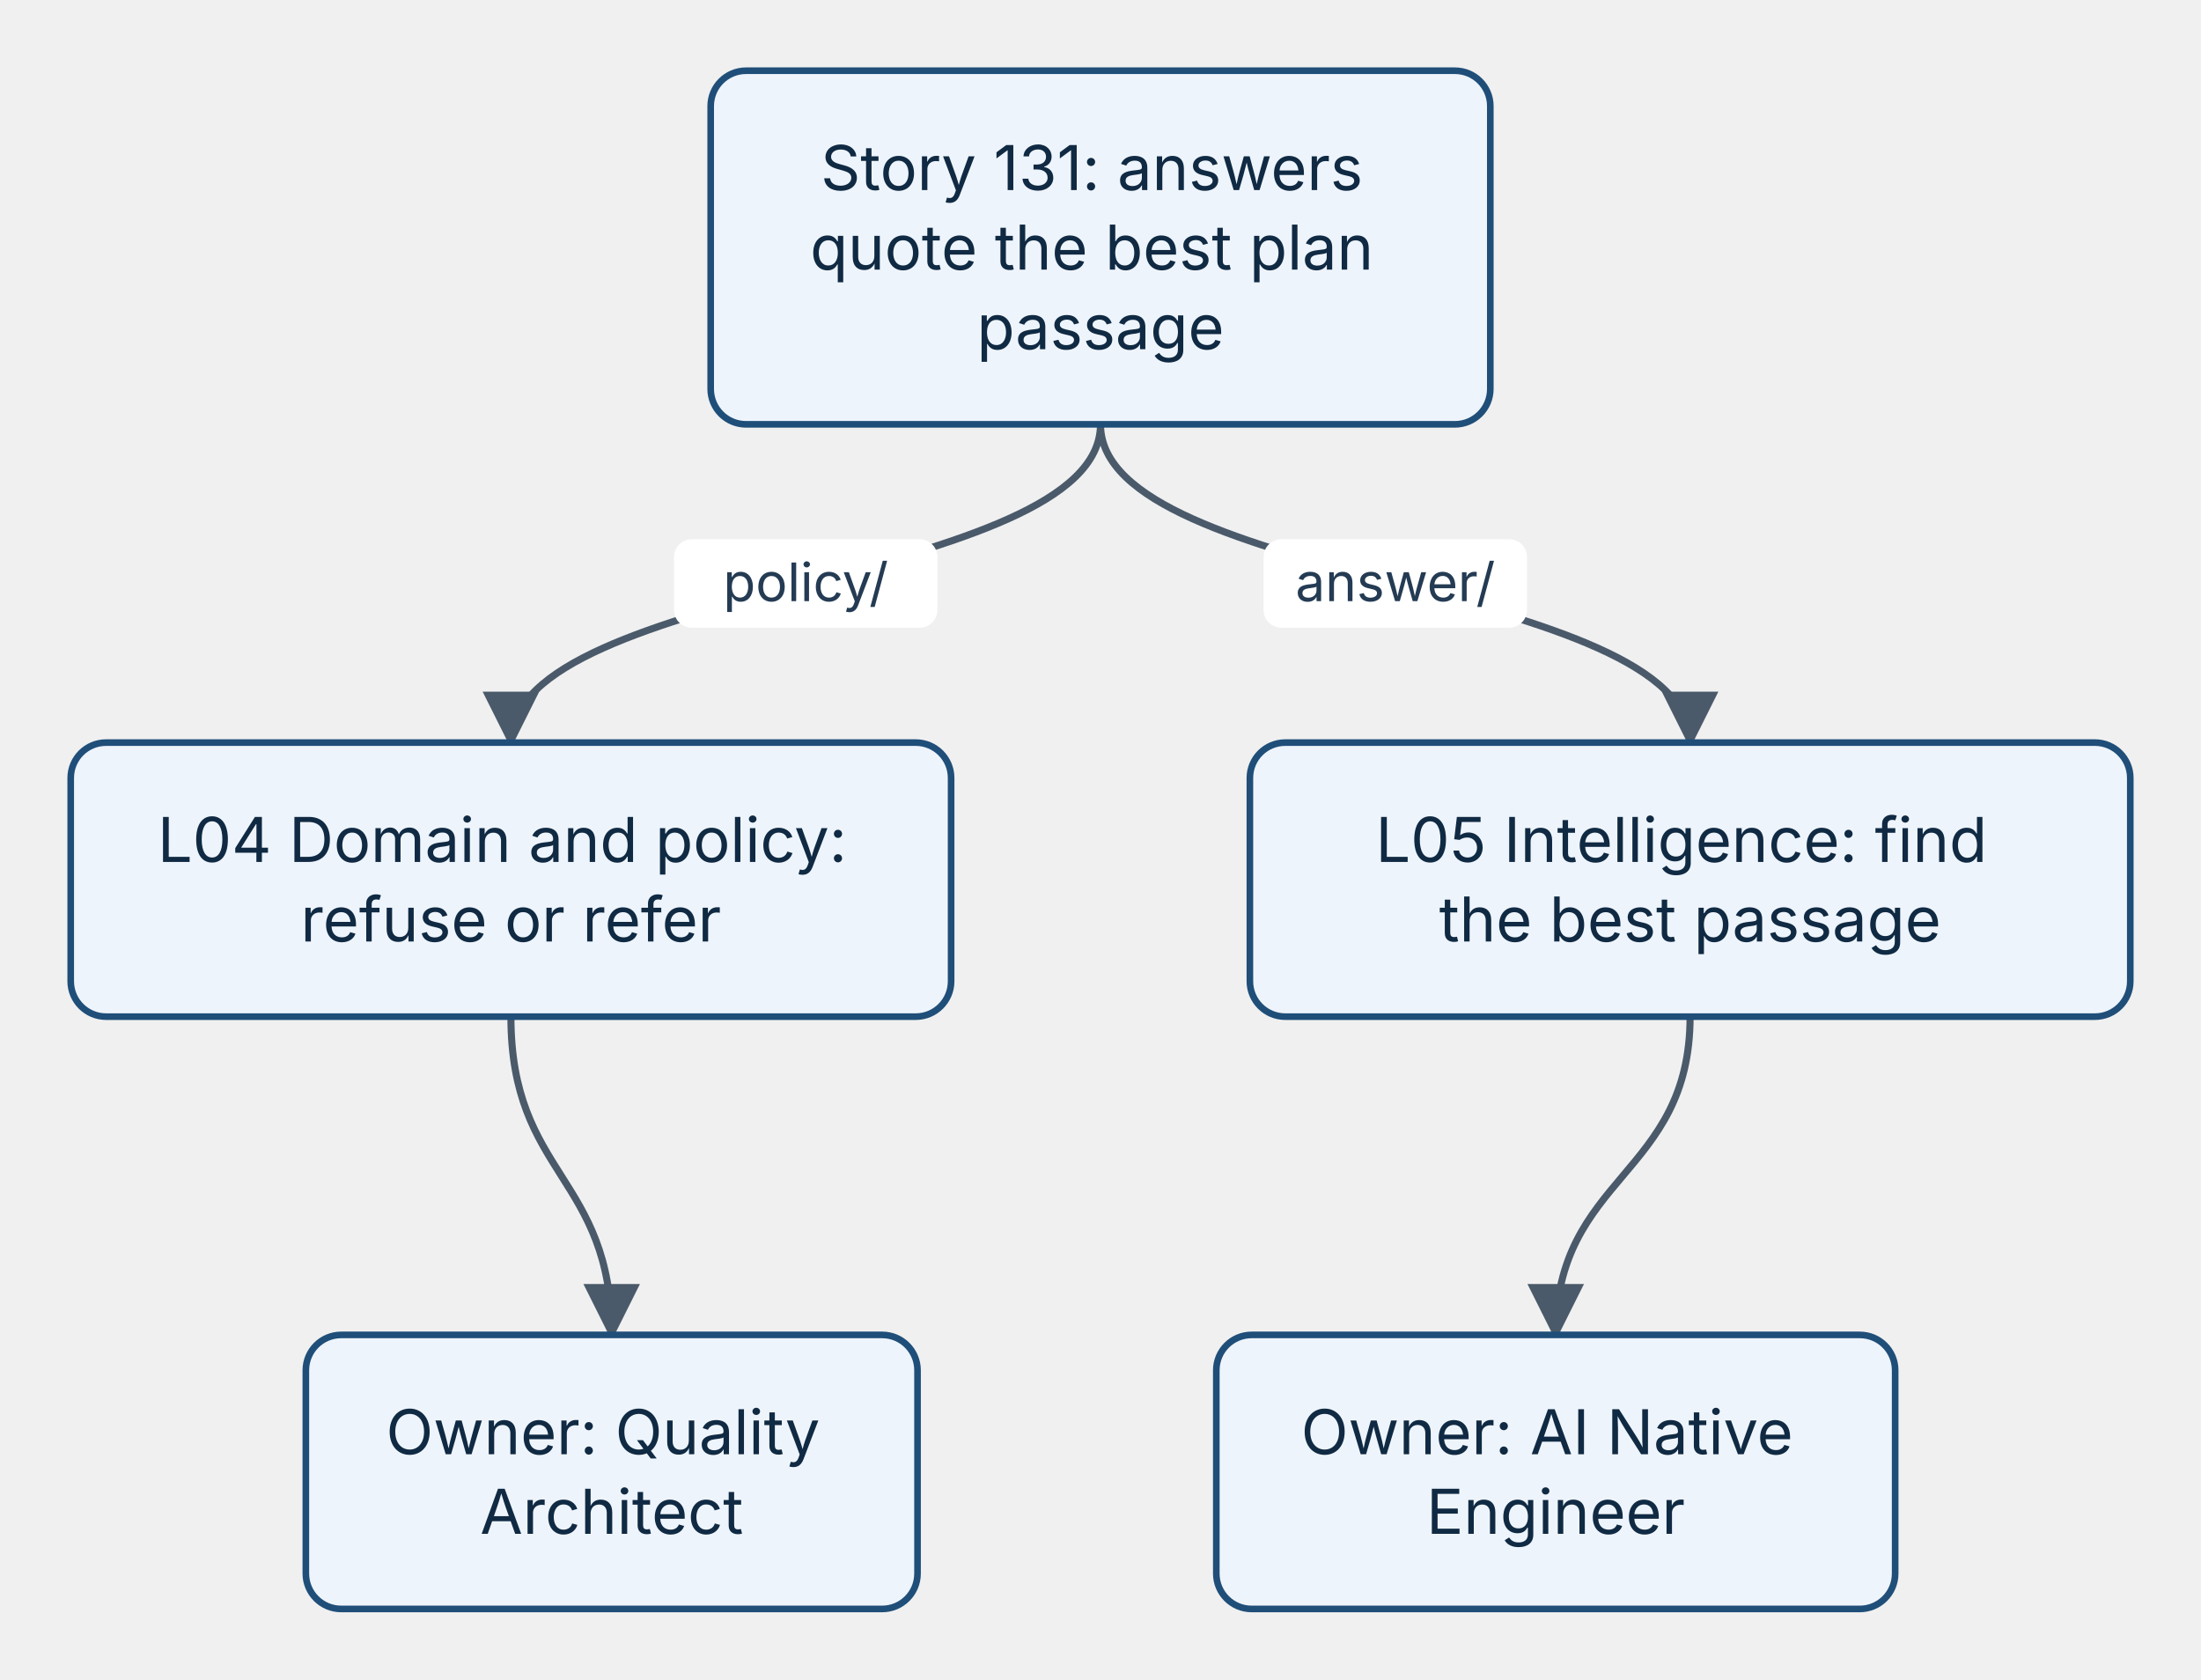
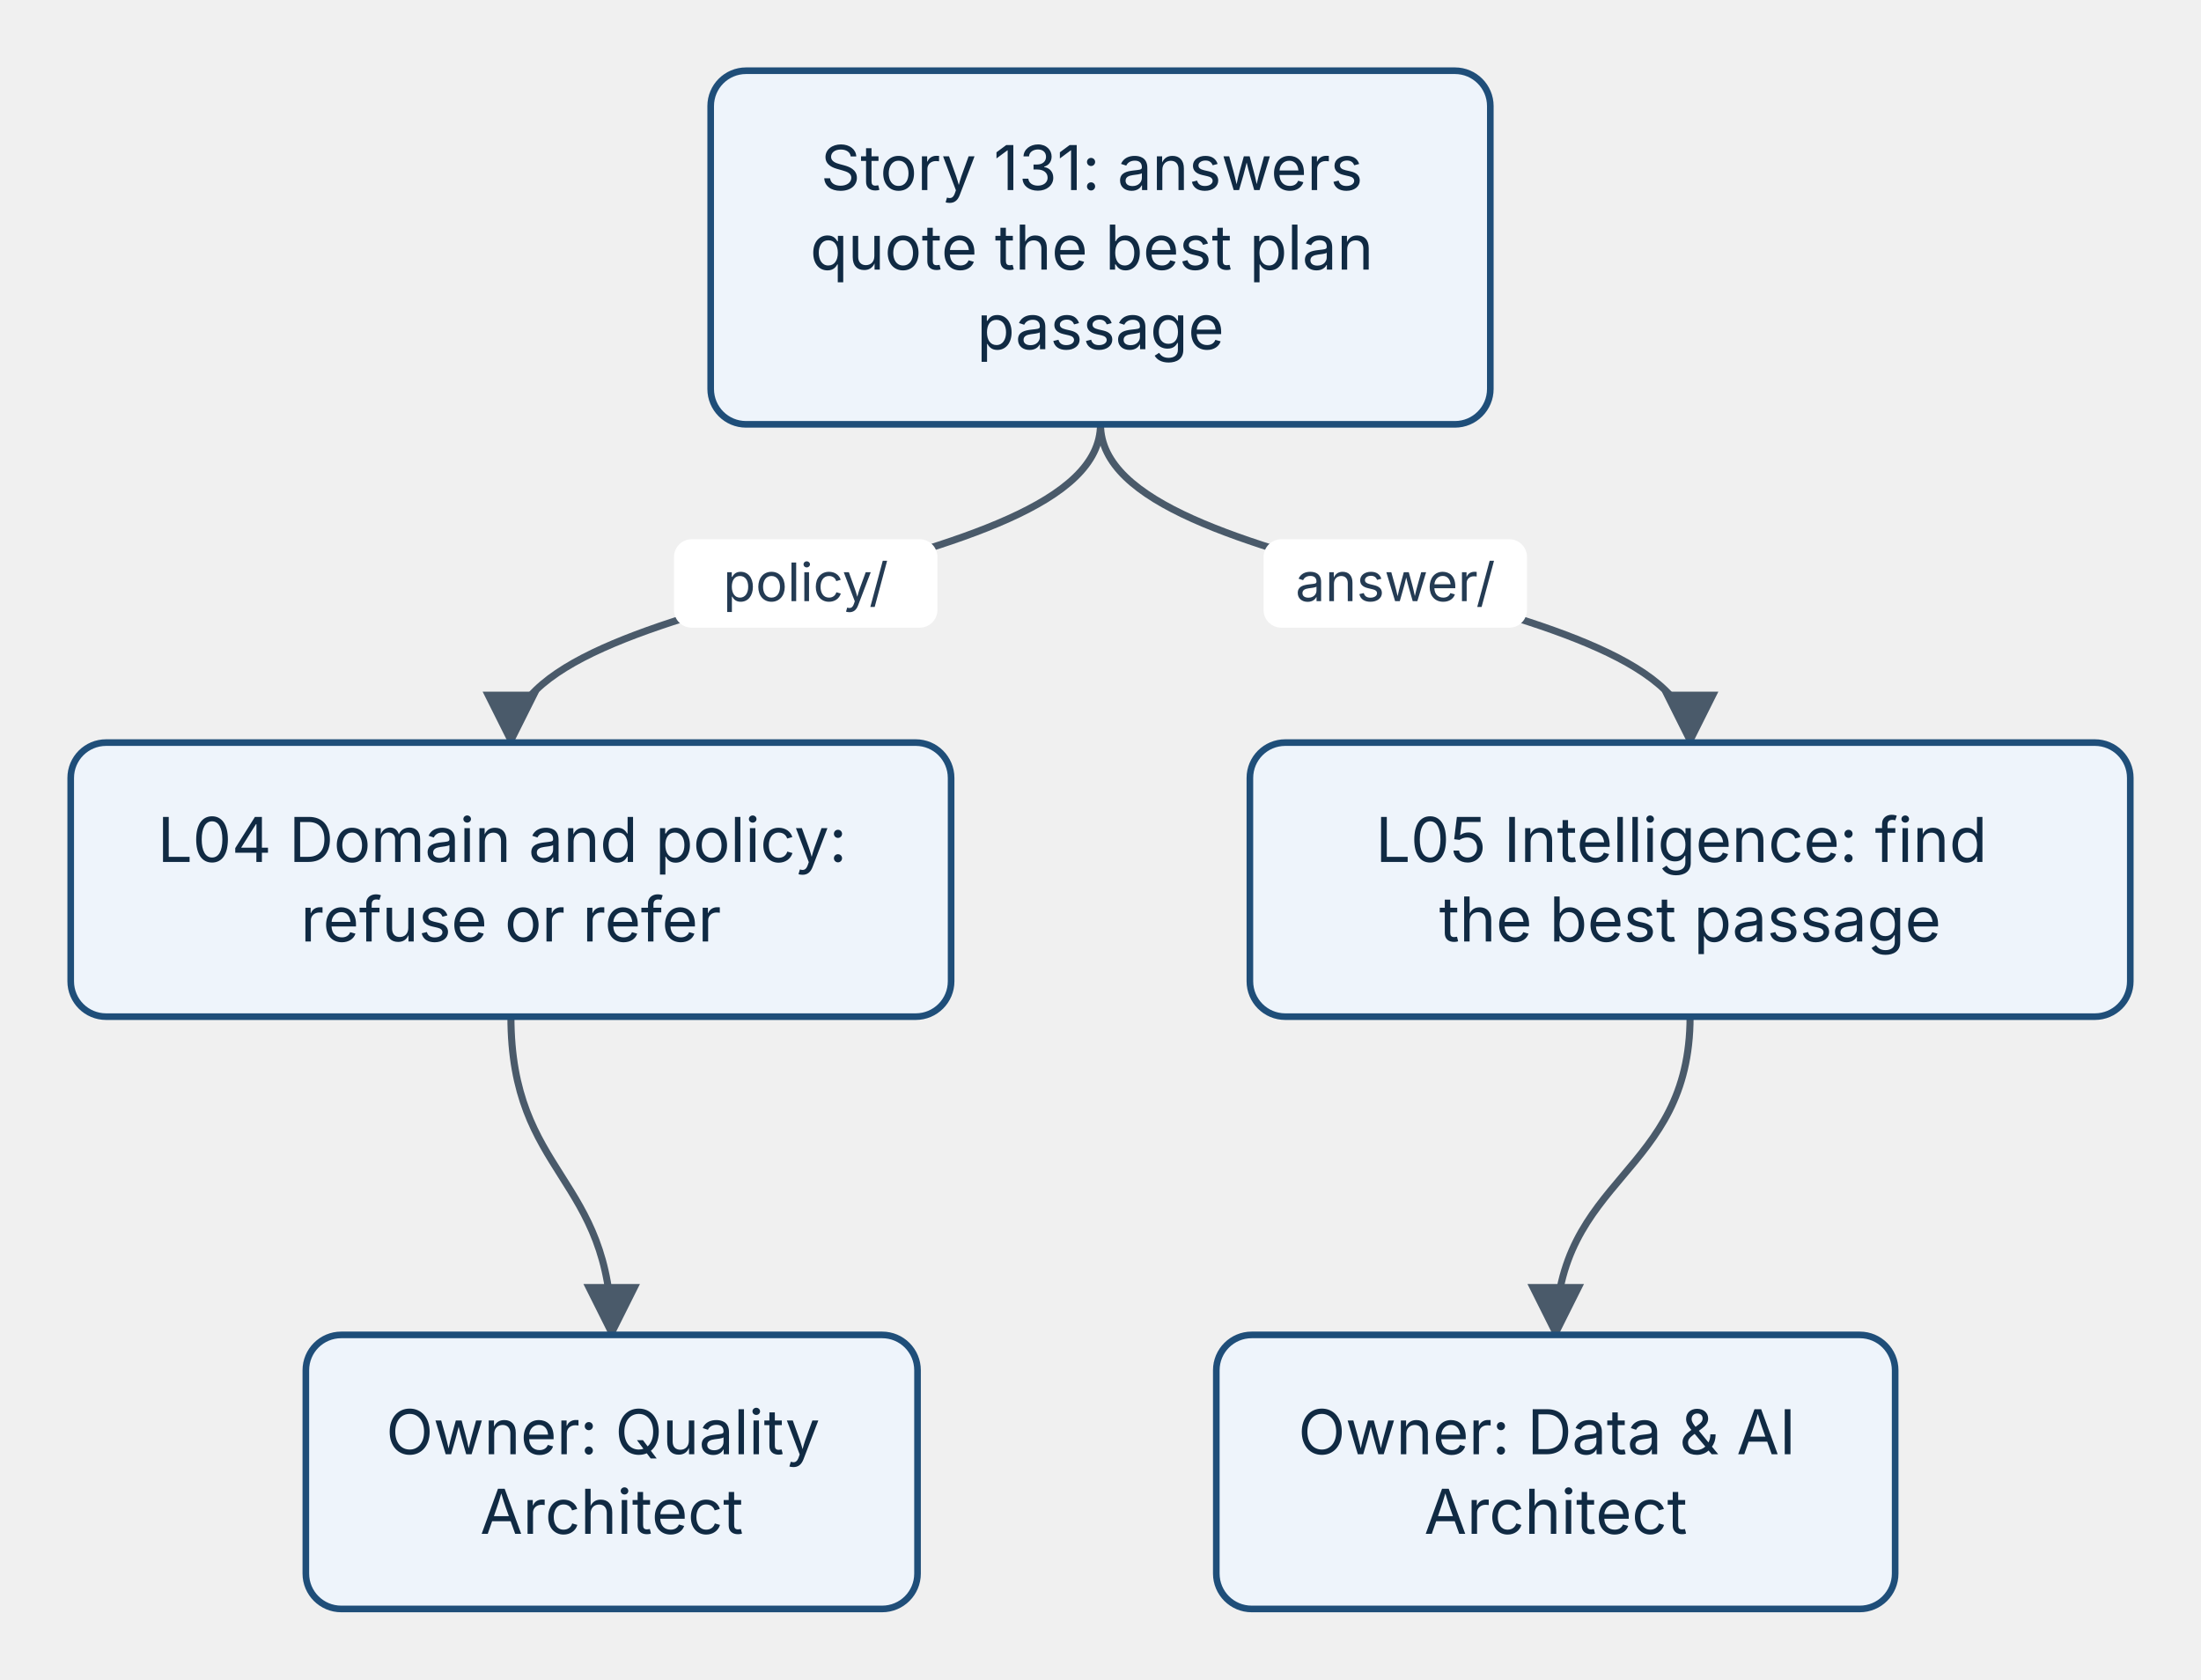
<svg xmlns="http://www.w3.org/2000/svg" viewBox="0 0 498 380" width="498" height="380" role="img" aria-labelledby="layers-title layers-desc" font-family="system-ui, -apple-system, 'Segoe UI', sans-serif">
  <defs>
    <marker id="layers-arrow" viewBox="0 0 10 10" refX="9" refY="5" markerWidth="8" markerHeight="8" orient="auto-start-reverse">
      <path d="M0,0 L10,5 L0,10 z" fill="#4a5a6a" />
    </marker>
  </defs>
  <g class="edges">
    <g class="edge" data-from="story" data-to="l04">
      <path d="M249.0,96.0 C249.0,132.0 115.6,132.0 115.6,168.0" fill="none" stroke="#4a5a6a" stroke-width="1.6" marker-end="url(#layers-arrow)" />
      <rect x="152.5" y="122.0" width="59.6" height="20" rx="4" fill="#ffffff" />
      <text x="182.3" y="136.0" text-anchor="middle" font-size="12" fill="#243b53">policy/</text>
    </g>
    <g class="edge" data-from="story" data-to="l05">
      <path d="M249.0,96.0 C249.0,132.0 382.4,132.0 382.4,168.0" fill="none" stroke="#4a5a6a" stroke-width="1.6" marker-end="url(#layers-arrow)" />
      <rect x="285.9" y="122.0" width="59.6" height="20" rx="4" fill="#ffffff" />
      <text x="315.7" y="136.0" text-anchor="middle" font-size="12" fill="#243b53">answer/</text>
    </g>
    <g class="edge" data-from="l04" data-to="qa">
      <path d="M115.6,230.0 C115.6,266.0 138.4,266.0 138.4,302.0" fill="none" stroke="#4a5a6a" stroke-width="1.6" marker-end="url(#layers-arrow)" />
    </g>
    <g class="edge" data-from="l05" data-to="eng">
      <path d="M382.4,230.0 C382.4,266.0 352.0,266.0 352.0,302.0" fill="none" stroke="#4a5a6a" stroke-width="1.6" marker-end="url(#layers-arrow)" />
    </g>
  </g>
  <g class="nodes">
    <g class="node" data-id="story" transform="translate(160.8,16.0)">
      <rect width="176.4" height="80.0" rx="8" fill="#eef4fb" stroke="#1f4e79" stroke-width="1.5" />
      <text text-anchor="middle" font-size="14" fill="#102a43">
        <tspan x="88.2" y="27.0">Story 131: answers</tspan>
        <tspan x="88.2" y="45.0">quote the best plan</tspan>
        <tspan x="88.2" y="63.0">passage</tspan>
      </text>
    </g>
    <g class="node" data-id="l04" transform="translate(16.0,168.0)">
      <rect width="199.2" height="62.0" rx="8" fill="#eef4fb" stroke="#1f4e79" stroke-width="1.5" />
      <text text-anchor="middle" font-size="14" fill="#102a43">
        <tspan x="99.6" y="27.0">L04 Domain and policy:</tspan>
        <tspan x="99.6" y="45.0">refuse or refer</tspan>
      </text>
    </g>
    <g class="node" data-id="l05" transform="translate(282.8,168.0)">
      <rect width="199.2" height="62.0" rx="8" fill="#eef4fb" stroke="#1f4e79" stroke-width="1.5" />
      <text text-anchor="middle" font-size="14" fill="#102a43">
        <tspan x="99.6" y="27.0">L05 Intelligence: find</tspan>
        <tspan x="99.6" y="45.0">the best passage</tspan>
      </text>
    </g>
    <g class="node" data-id="qa" transform="translate(69.2,302.0)">
      <rect width="138.4" height="62.0" rx="8" fill="#eef4fb" stroke="#1f4e79" stroke-width="1.5" />
      <text text-anchor="middle" font-size="14" fill="#102a43">
        <tspan x="69.2" y="27.0">Owner: Quality</tspan>
        <tspan x="69.2" y="45.0">Architect</tspan>
      </text>
    </g>
    <g class="node" data-id="eng" transform="translate(275.2,302.0)">
      <rect width="153.6" height="62.0" rx="8" fill="#eef4fb" stroke="#1f4e79" stroke-width="1.5" />
      <text text-anchor="middle" font-size="14" fill="#102a43">
-         <tspan x="76.8" y="27.0">Owner: AI Native</tspan>
-         <tspan x="76.8" y="45.0">Engineer</tspan>
+         <tspan x="76.8" y="27.0">Owner: Data &amp; AI</tspan>
+         <tspan x="76.8" y="45.0">Architect</tspan>
      </text>
    </g>
  </g>
</svg>
